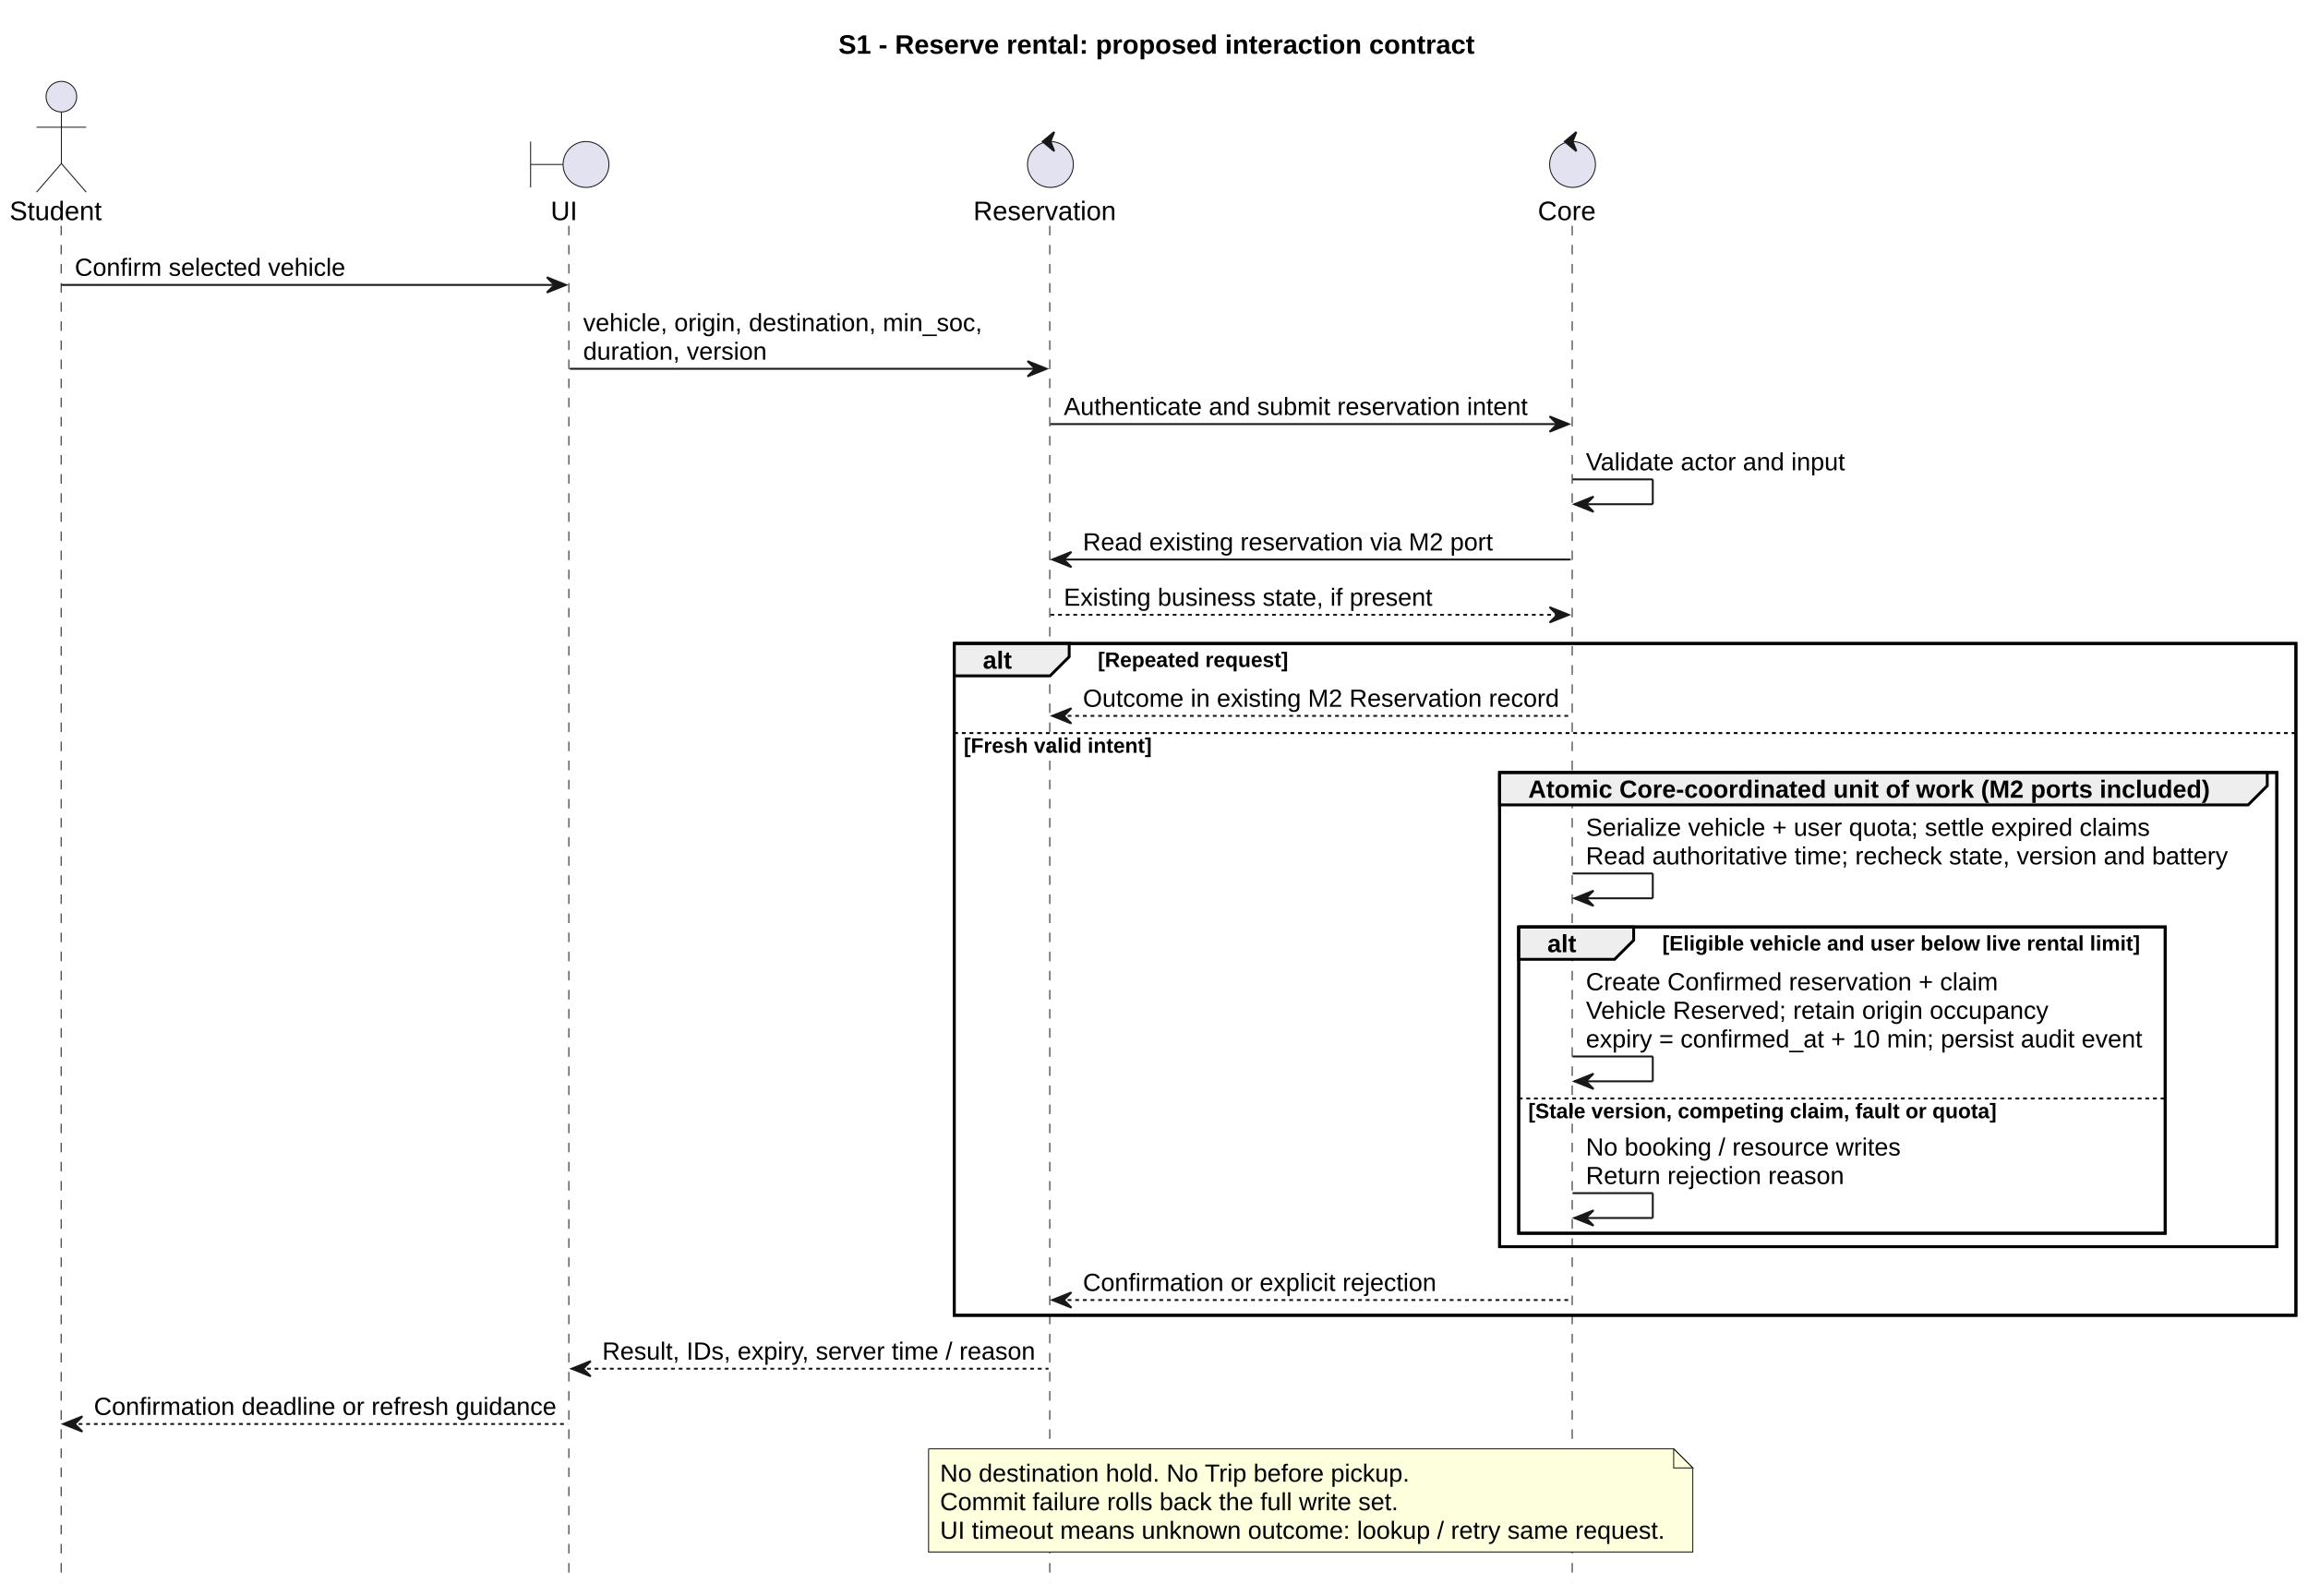
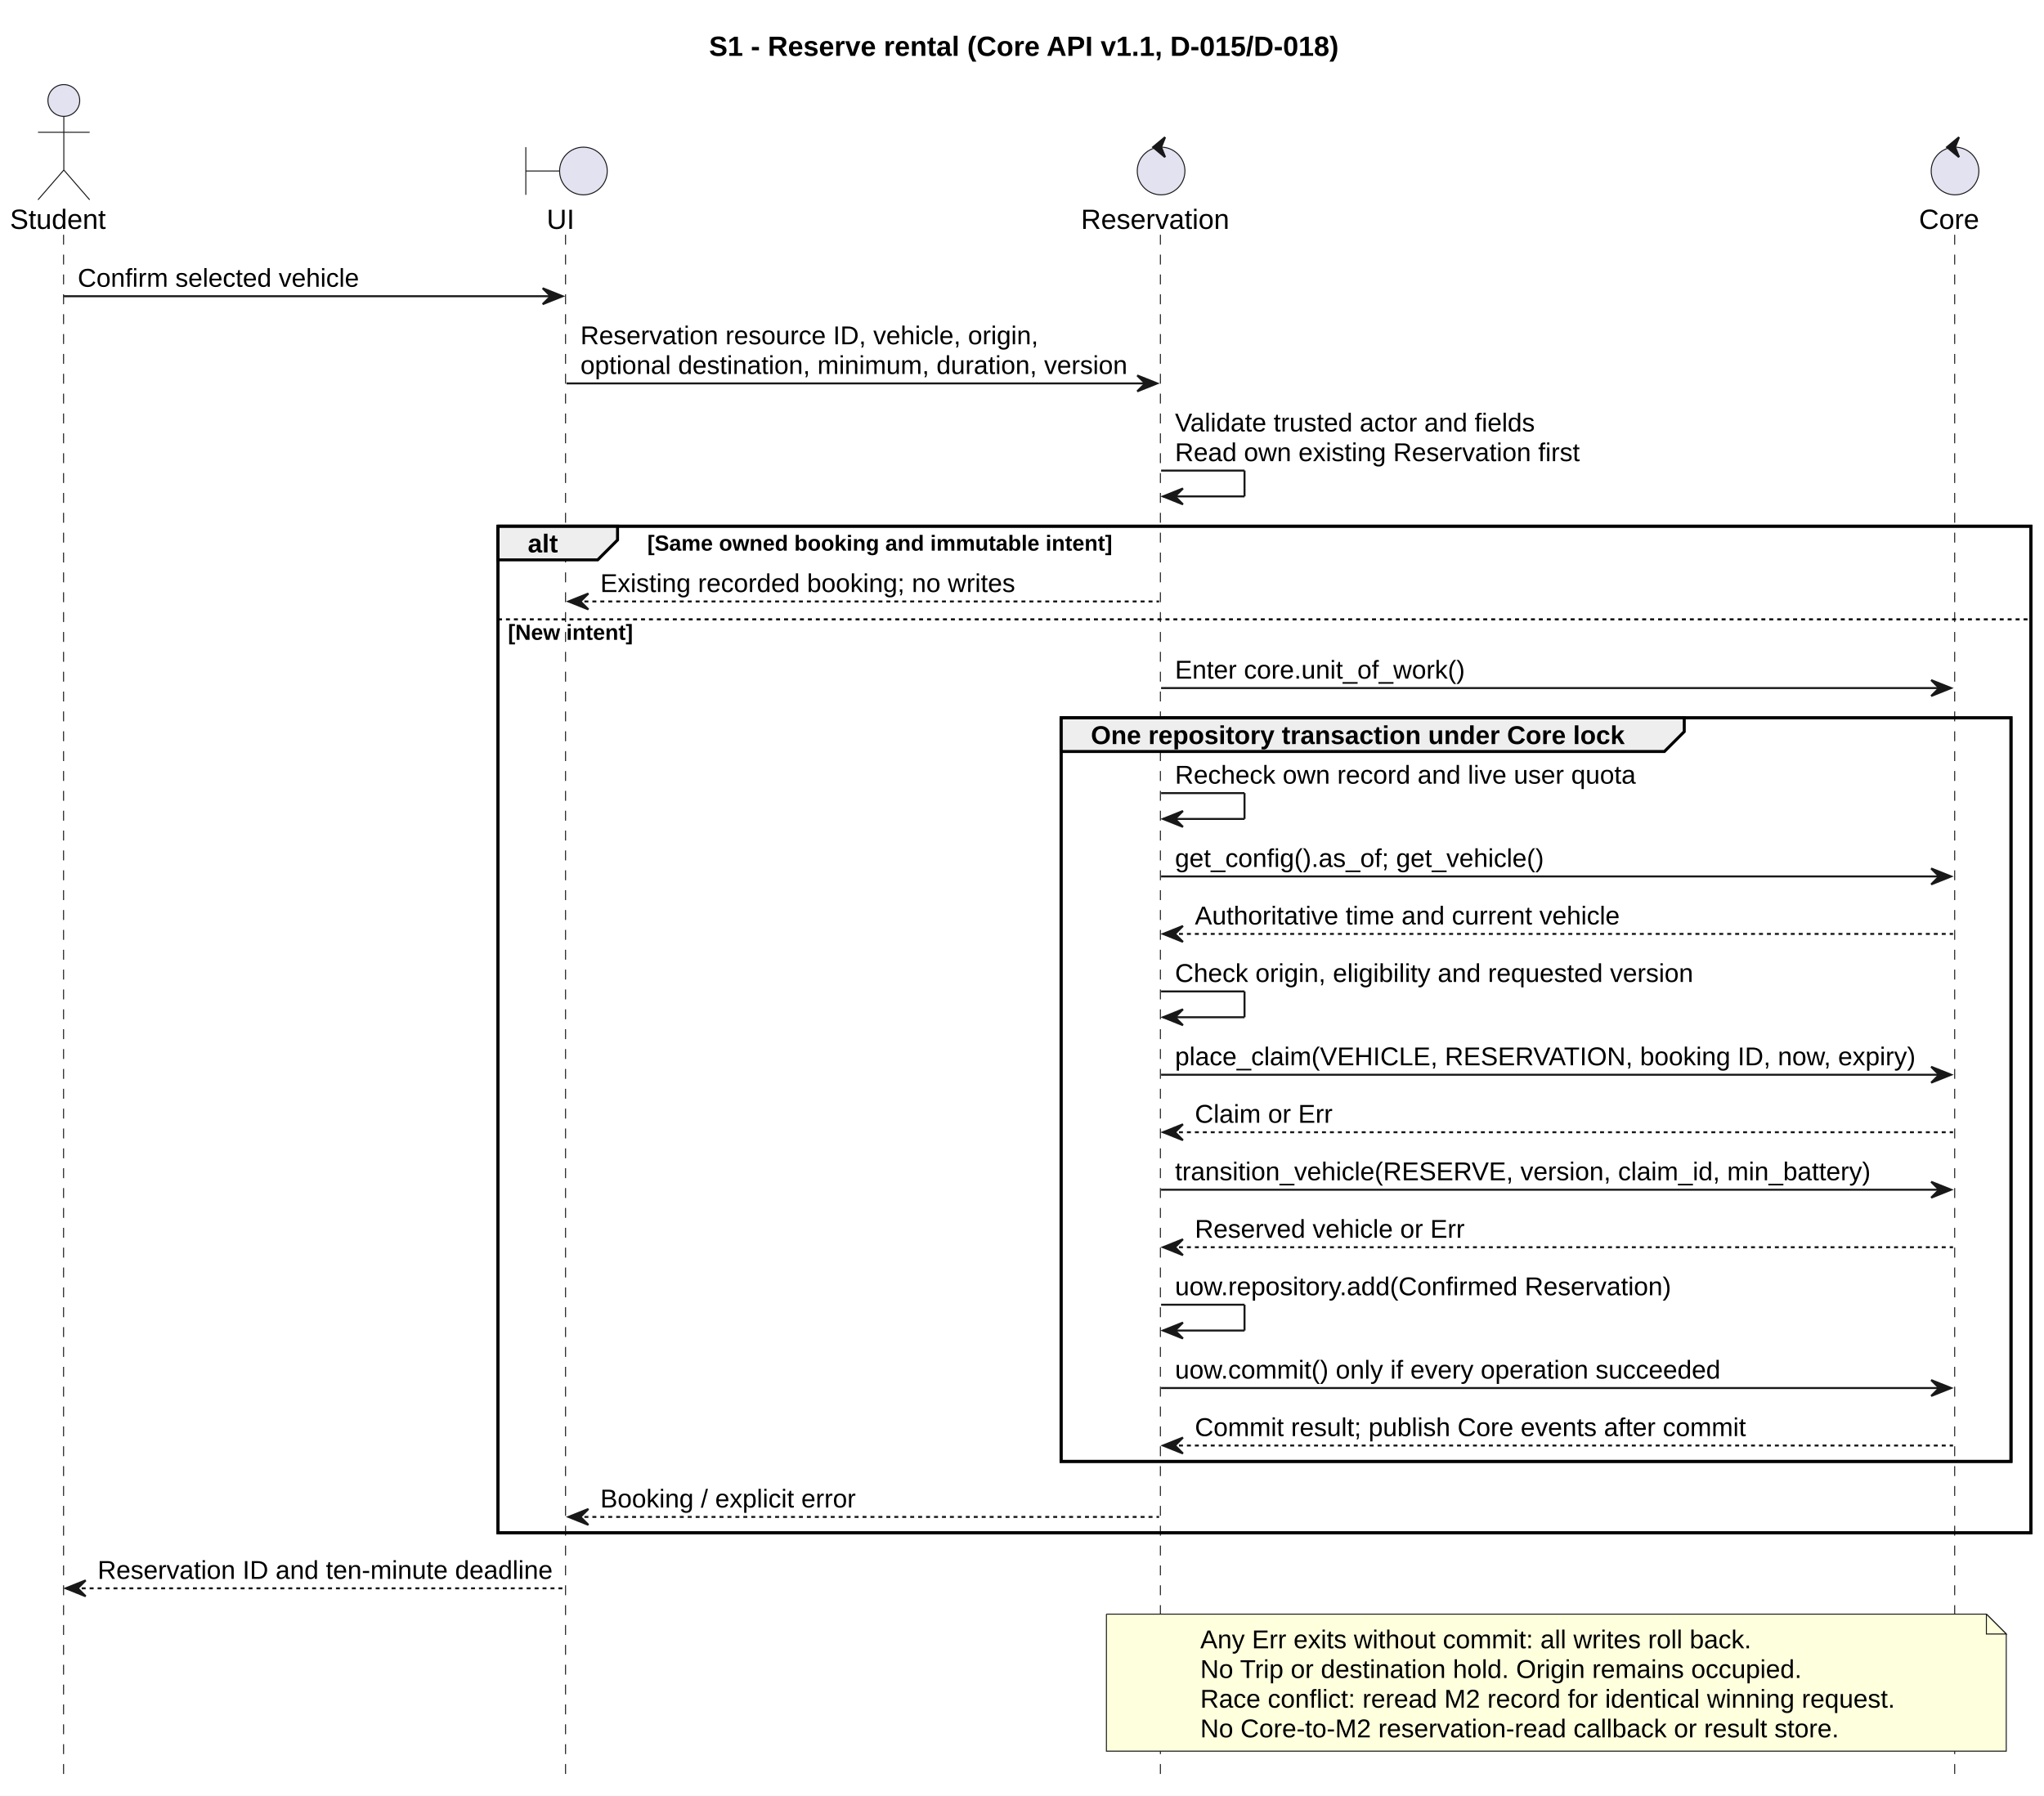
- <svg xmlns="http://www.w3.org/2000/svg" contentStyleType="text/css" data-diagram-type="SEQUENCE" height="835px" preserveAspectRatio="none" style="width:1208px;height:835px;background:#FFFFFF;" version="1.1" viewBox="0 0 1208 835" width="1208px" zoomAndPan="magnify">
+ <svg xmlns="http://www.w3.org/2000/svg" contentStyleType="text/css" data-diagram-type="SEQUENCE" height="904px" preserveAspectRatio="none" style="width:1029px;height:904px;background:#FFFFFF;" version="1.1" viewBox="0 0 1029 904" width="1029px" zoomAndPan="magnify">
  <defs />
  <g>
-     <text fill="#000000" font-family="Arial" font-size="14" font-weight="bold" lengthAdjust="spacing" textLength="332.978" x="438.846" y="28.132">S1 - Reserve rental: proposed interaction contract</text>
-     <rect fill="none" height="351.683" style="stroke:#000000;stroke-width:1.5;" width="702.234" x="499.436" y="336.838" />
-     <rect fill="none" height="248.188" style="stroke:#000000;stroke-width:1.5;" width="406.783" x="784.888" y="404.385" />
-     <rect fill="none" height="160.341" style="stroke:#000000;stroke-width:1.5;" width="338.377" x="794.888" y="485.231" />
+     <text fill="#000000" font-family="Arial" font-size="14" font-weight="bold" lengthAdjust="spacing" textLength="317.475" x="356.953" y="28.132">S1 - Reserve rental (Core API v1.1, D-015/D-018)</text>
+     <rect fill="none" height="506.829" style="stroke:#000000;stroke-width:1.5;" width="771.669" x="250.711" y="264.941" />
+     <rect fill="none" height="374.385" style="stroke:#000000;stroke-width:1.5;" width="478.21" x="534.17" y="361.436" />
    <g class="participant-lifeline" data-entity-uid="part1" data-qualified-name="Student" id="part1-lifeline">
      <g>
-         <rect fill="#000000" fill-opacity="0" height="710.067" width="8" x="28.131" y="118.197" />
-         <line style="stroke:#181818;stroke-width:0.5;stroke-dasharray:5,5;" x1="32" x2="32" y1="118.197" y2="828.265" />
+         <rect fill="#000000" fill-opacity="0" height="779.316" width="8" x="28.131" y="118.197" />
+         <line style="stroke:#181818;stroke-width:0.5;stroke-dasharray:5,5;" x1="32" x2="32" y1="118.197" y2="897.513" />
      </g>
    </g>
    <g class="participant-lifeline" data-entity-uid="part2" data-qualified-name="UI" id="part2-lifeline">
      <g>
-         <rect fill="#000000" fill-opacity="0" height="710.067" width="8" x="294.218" y="118.197" />
-         <line style="stroke:#181818;stroke-width:0.5;stroke-dasharray:5,5;" x1="297.718" x2="297.718" y1="118.197" y2="828.265" />
+         <rect fill="#000000" fill-opacity="0" height="779.316" width="8" x="281.211" y="118.197" />
+         <line style="stroke:#181818;stroke-width:0.5;stroke-dasharray:5,5;" x1="284.711" x2="284.711" y1="118.197" y2="897.513" />
      </g>
    </g>
    <g class="participant-lifeline" data-entity-uid="part3" data-qualified-name="Reservation" id="part3-lifeline">
      <g>
-         <rect fill="#000000" fill-opacity="0" height="710.067" width="8" x="545.788" y="118.197" />
-         <line style="stroke:#181818;stroke-width:0.5;stroke-dasharray:5,5;" x1="549.436" x2="549.436" y1="118.197" y2="828.265" />
+         <rect fill="#000000" fill-opacity="0" height="779.316" width="8" x="580.522" y="118.197" />
+         <line style="stroke:#181818;stroke-width:0.5;stroke-dasharray:5,5;" x1="584.17" x2="584.17" y1="118.197" y2="897.513" />
      </g>
    </g>
    <g class="participant-lifeline" data-entity-uid="part4" data-qualified-name="Core" id="part4-lifeline">
      <g>
-         <rect fill="#000000" fill-opacity="0" height="710.067" width="8" x="819.06" y="118.197" />
-         <line style="stroke:#181818;stroke-width:0.5;stroke-dasharray:5,5;" x1="822.888" x2="822.888" y1="118.197" y2="828.265" />
+         <rect fill="#000000" fill-opacity="0" height="779.316" width="8" x="980.208" y="118.197" />
+         <line style="stroke:#181818;stroke-width:0.5;stroke-dasharray:5,5;" x1="984.036" x2="984.036" y1="118.197" y2="897.513" />
      </g>
    </g>
    <g class="participant participant-head" data-entity-uid="part1" data-qualified-name="Student" id="part1-head">
      <text fill="#000000" font-family="Arial" font-size="14" lengthAdjust="spacing" textLength="48.262" x="5" y="115.231">Student</text>
      <ellipse cx="32.131" cy="50.599" fill="#E2E2F0" rx="8" ry="8" style="stroke:#181818;stroke-width:0.5;" />
      <path d="M32.131,58.599 L32.131,85.599 M19.131,66.599 L45.131,66.599 M32.131,85.599 L19.131,100.599 M32.131,85.599 L45.131,100.599" fill="none" style="stroke:#181818;stroke-width:0.5;" />
    </g>
    <g class="participant participant-head" data-entity-uid="part2" data-qualified-name="UI" id="part2-head">
-       <text fill="#000000" font-family="Arial" font-size="14" lengthAdjust="spacing" textLength="14" x="288.218" y="115.231">UI</text>
-       <path d="M277.718,74.099 L277.718,98.099 M277.718,86.099 L294.718,86.099" fill="none" style="stroke:#181818;stroke-width:0.5;" />
-       <ellipse cx="306.718" cy="86.099" fill="#E2E2F0" rx="12" ry="12" style="stroke:#181818;stroke-width:0.5;" />
+       <text fill="#000000" font-family="Arial" font-size="14" lengthAdjust="spacing" textLength="14" x="275.211" y="115.231">UI</text>
+       <path d="M264.711,74.099 L264.711,98.099 M264.711,86.099 L281.711,86.099" fill="none" style="stroke:#181818;stroke-width:0.5;" />
+       <ellipse cx="293.711" cy="86.099" fill="#E2E2F0" rx="12" ry="12" style="stroke:#181818;stroke-width:0.5;" />
    </g>
    <g class="participant participant-head" data-entity-uid="part3" data-qualified-name="Reservation" id="part3-head">
-       <text fill="#000000" font-family="Arial" font-size="14" lengthAdjust="spacing" textLength="74.703" x="509.436" y="115.231">Reservation</text>
-       <ellipse cx="549.788" cy="86.099" fill="#E2E2F0" rx="12" ry="12" style="stroke:#181818;stroke-width:0.5;" />
-       <polygon fill="#181818" points="545.788,74.099,551.788,69.099,549.788,74.099,551.788,79.099,545.788,74.099" style="stroke:#181818;stroke-width:1;" />
+       <text fill="#000000" font-family="Arial" font-size="14" lengthAdjust="spacing" textLength="74.703" x="544.17" y="115.231">Reservation</text>
+       <ellipse cx="584.522" cy="86.099" fill="#E2E2F0" rx="12" ry="12" style="stroke:#181818;stroke-width:0.5;" />
+       <polygon fill="#181818" points="580.522,74.099,586.522,69.099,584.522,74.099,586.522,79.099,580.522,74.099" style="stroke:#181818;stroke-width:1;" />
    </g>
    <g class="participant participant-head" data-entity-uid="part4" data-qualified-name="Core" id="part4-head">
-       <text fill="#000000" font-family="Arial" font-size="14" lengthAdjust="spacing" textLength="30.345" x="804.888" y="115.231">Core</text>
-       <ellipse cx="823.06" cy="86.099" fill="#E2E2F0" rx="12" ry="12" style="stroke:#181818;stroke-width:0.5;" />
-       <polygon fill="#181818" points="819.06,74.099,825.06,69.099,823.06,74.099,825.06,79.099,819.06,74.099" style="stroke:#181818;stroke-width:1;" />
+       <text fill="#000000" font-family="Arial" font-size="14" lengthAdjust="spacing" textLength="30.345" x="966.036" y="115.231">Core</text>
+       <ellipse cx="984.208" cy="86.099" fill="#E2E2F0" rx="12" ry="12" style="stroke:#181818;stroke-width:0.5;" />
+       <polygon fill="#181818" points="980.208,74.099,986.208,69.099,984.208,74.099,986.208,79.099,980.208,74.099" style="stroke:#181818;stroke-width:1;" />
    </g>
    <g class="message" data-entity-1="part1" data-entity-2="part2" id="msg1">
-       <polygon fill="#181818" points="286.218,145.146,296.218,149.146,286.218,153.146,290.218,149.146" style="stroke:#181818;stroke-width:1;" />
-       <line style="stroke:#181818;stroke-width:1;" x1="32.131" x2="292.218" y1="149.146" y2="149.146" />
+       <polygon fill="#181818" points="273.211,145.146,283.211,149.146,273.211,153.146,277.211,149.146" style="stroke:#181818;stroke-width:1;" />
+       <line style="stroke:#181818;stroke-width:1;" x1="32.131" x2="279.211" y1="149.146" y2="149.146" />
      <text fill="#000000" font-family="Arial" font-size="13" lengthAdjust="spacing" textLength="141.616" x="39.131" y="144.391">Confirm selected vehicle</text>
    </g>
    <g class="message" data-entity-1="part2" data-entity-2="part3" id="msg2">
-       <polygon fill="#181818" points="537.788,189.043,547.788,193.043,537.788,197.043,541.788,193.043" style="stroke:#181818;stroke-width:1;" />
-       <line style="stroke:#181818;stroke-width:1;" x1="298.218" x2="543.788" y1="193.043" y2="193.043" />
-       <text fill="#000000" font-family="Arial" font-size="13" lengthAdjust="spacing" textLength="208.832" x="305.218" y="173.34">vehicle, origin, destination, min_soc,</text>
-       <text fill="#000000" font-family="Arial" font-size="13" lengthAdjust="spacing" textLength="96.11" x="305.218" y="188.289">duration, version</text>
+       <polygon fill="#181818" points="572.522,189.043,582.522,193.043,572.522,197.043,576.522,193.043" style="stroke:#181818;stroke-width:1;" />
+       <line style="stroke:#181818;stroke-width:1;" x1="285.211" x2="578.522" y1="193.043" y2="193.043" />
+       <text fill="#000000" font-family="Arial" font-size="13" lengthAdjust="spacing" textLength="230.49" x="292.211" y="173.34">Reservation resource ID, vehicle, origin,</text>
+       <text fill="#000000" font-family="Arial" font-size="13" lengthAdjust="spacing" textLength="275.31" x="292.211" y="188.289">optional destination, minimum, duration, version</text>
    </g>
-     <g class="message" data-entity-1="part3" data-entity-2="part4" id="msg3">
-       <polygon fill="#181818" points="811.06,217.992,821.06,221.992,811.06,225.992,815.06,221.992" style="stroke:#181818;stroke-width:1;" />
-       <line style="stroke:#181818;stroke-width:1;" x1="549.788" x2="817.06" y1="221.992" y2="221.992" />
-       <text fill="#000000" font-family="Arial" font-size="13" lengthAdjust="spacing" textLength="242.81" x="556.788" y="217.237">Authenticate and submit reservation intent</text>
+     <g class="message" data-entity-1="part3" data-entity-2="part3" id="msg3">
+       <line style="stroke:#181818;stroke-width:1;" x1="584.522" x2="626.522" y1="236.941" y2="236.941" />
+       <line style="stroke:#181818;stroke-width:1;" x1="626.522" x2="626.522" y1="236.941" y2="249.941" />
+       <line style="stroke:#181818;stroke-width:1;" x1="585.522" x2="626.522" y1="249.941" y2="249.941" />
+       <polygon fill="#181818" points="595.522,245.941,585.522,249.941,595.522,253.941,591.522,249.941" style="stroke:#181818;stroke-width:1;" />
+       <text fill="#000000" font-family="Arial" font-size="13" lengthAdjust="spacing" textLength="182.108" x="591.522" y="217.237">Validate trusted actor and fields</text>
+       <text fill="#000000" font-family="Arial" font-size="13" lengthAdjust="spacing" textLength="203.76" x="591.522" y="232.186">Read own existing Reservation first</text>
    </g>
-     <g class="message" data-entity-1="part4" data-entity-2="part4" id="msg4">
-       <line style="stroke:#181818;stroke-width:1;" x1="823.06" x2="865.06" y1="250.941" y2="250.941" />
-       <line style="stroke:#181818;stroke-width:1;" x1="865.06" x2="865.06" y1="250.941" y2="263.941" />
-       <line style="stroke:#181818;stroke-width:1;" x1="824.06" x2="865.06" y1="263.941" y2="263.941" />
-       <polygon fill="#181818" points="834.06,259.941,824.06,263.941,834.06,267.941,830.06,263.941" style="stroke:#181818;stroke-width:1;" />
-       <text fill="#000000" font-family="Arial" font-size="13" lengthAdjust="spacing" textLength="136.595" x="830.06" y="246.186">Validate actor and input</text>
+     <path d="M250.711,264.941 L310.882,264.941 L310.882,271.89 L300.882,281.89 L250.711,281.89 L250.711,264.941" fill="#EEEEEE" style="stroke:#000000;stroke-width:1.5;" />
+     <rect fill="none" height="506.829" style="stroke:#000000;stroke-width:1.5;" width="771.669" x="250.711" y="264.941" />
+     <text fill="#000000" font-family="Arial" font-size="13" font-weight="bold" lengthAdjust="spacing" textLength="15.171" x="265.711" y="278.135">alt</text>
+     <text fill="#000000" font-family="Arial" font-size="11" font-weight="bold" lengthAdjust="spacing" textLength="234.067" x="325.882" y="277.259">[Same owned booking and immutable intent]</text>
+     <g class="message" data-entity-1="part3" data-entity-2="part2" id="msg4">
+       <polygon fill="#181818" points="296.211,298.838,286.211,302.838,296.211,306.838,292.211,302.838" style="stroke:#181818;stroke-width:1;" />
+       <line style="stroke:#181818;stroke-width:1;stroke-dasharray:2,2;" x1="290.211" x2="583.522" y1="302.838" y2="302.838" />
+       <text fill="#000000" font-family="Arial" font-size="13" lengthAdjust="spacing" textLength="208.832" x="302.211" y="298.084">Existing recorded booking; no writes</text>
    </g>
-     <g class="message" data-entity-1="part4" data-entity-2="part3" id="msg5">
-       <polygon fill="#181818" points="560.788,288.89,550.788,292.89,560.788,296.89,556.788,292.89" style="stroke:#181818;stroke-width:1;" />
-       <line style="stroke:#181818;stroke-width:1;" x1="554.788" x2="822.06" y1="292.89" y2="292.89" />
-       <text fill="#000000" font-family="Arial" font-size="13" lengthAdjust="spacing" textLength="214.602" x="566.788" y="288.135">Read existing reservation via M2 port</text>
+     <line style="stroke:#000000;stroke-width:1;stroke-dasharray:2,2;" x1="250.711" x2="1022.38" y1="311.838" y2="311.838" />
+     <text fill="#000000" font-family="Arial" font-size="11" font-weight="bold" lengthAdjust="spacing" textLength="62.938" x="255.711" y="322.156">[New intent]</text>
+     <g class="message" data-entity-1="part3" data-entity-2="part4" id="msg5">
+       <polygon fill="#181818" points="972.208,342.436,982.208,346.436,972.208,350.436,976.208,346.436" style="stroke:#181818;stroke-width:1;" />
+       <line style="stroke:#181818;stroke-width:1;" x1="584.522" x2="978.208" y1="346.436" y2="346.436" />
+       <text fill="#000000" font-family="Arial" font-size="13" lengthAdjust="spacing" textLength="145.952" x="591.522" y="341.681">Enter core.unit_of_work()</text>
    </g>
-     <g class="message" data-entity-1="part3" data-entity-2="part4" id="msg6">
-       <polygon fill="#181818" points="811.06,317.838,821.06,321.838,811.06,325.838,815.06,321.838" style="stroke:#181818;stroke-width:1;" />
-       <line style="stroke:#181818;stroke-width:1;stroke-dasharray:2,2;" x1="549.788" x2="817.06" y1="321.838" y2="321.838" />
-       <text fill="#000000" font-family="Arial" font-size="13" lengthAdjust="spacing" textLength="192.931" x="556.788" y="317.084">Existing business state, if present</text>
+     <path d="M534.17,361.436 L847.898,361.436 L847.898,368.385 L837.898,378.385 L534.17,378.385 L534.17,361.436" fill="#EEEEEE" style="stroke:#000000;stroke-width:1.5;" />
+     <rect fill="none" height="374.385" style="stroke:#000000;stroke-width:1.5;" width="478.21" x="534.17" y="361.436" />
+     <text fill="#000000" font-family="Arial" font-size="13" font-weight="bold" lengthAdjust="spacing" textLength="268.728" x="549.17" y="374.63">One repository transaction under Core lock</text>
+     <g class="message" data-entity-1="part3" data-entity-2="part3" id="msg6">
+       <line style="stroke:#181818;stroke-width:1;" x1="584.522" x2="626.522" y1="399.334" y2="399.334" />
+       <line style="stroke:#181818;stroke-width:1;" x1="626.522" x2="626.522" y1="399.334" y2="412.334" />
+       <line style="stroke:#181818;stroke-width:1;" x1="585.522" x2="626.522" y1="412.334" y2="412.334" />
+       <polygon fill="#181818" points="595.522,408.334,585.522,412.334,595.522,416.334,591.522,412.334" style="stroke:#181818;stroke-width:1;" />
+       <text fill="#000000" font-family="Arial" font-size="13" lengthAdjust="spacing" textLength="231.962" x="591.522" y="394.579">Recheck own record and live user quota</text>
    </g>
-     <path d="M499.436,336.838 L559.607,336.838 L559.607,343.787 L549.607,353.787 L499.436,353.787 L499.436,336.838" fill="#EEEEEE" style="stroke:#000000;stroke-width:1.5;" />
-     <rect fill="none" height="351.683" style="stroke:#000000;stroke-width:1.5;" width="702.234" x="499.436" y="336.838" />
-     <text fill="#000000" font-family="Arial" font-size="13" font-weight="bold" lengthAdjust="spacing" textLength="15.171" x="514.436" y="350.032">alt</text>
-     <text fill="#000000" font-family="Arial" font-size="11" font-weight="bold" lengthAdjust="spacing" textLength="99.634" x="574.607" y="349.156">[Repeated request]</text>
-     <g class="message" data-entity-1="part4" data-entity-2="part3" id="msg7">
-       <polygon fill="#181818" points="560.788,370.736,550.788,374.736,560.788,378.736,556.788,374.736" style="stroke:#181818;stroke-width:1;" />
-       <line style="stroke:#181818;stroke-width:1;stroke-dasharray:2,2;" x1="554.788" x2="822.06" y1="374.736" y2="374.736" />
-       <text fill="#000000" font-family="Arial" font-size="13" lengthAdjust="spacing" textLength="249.273" x="566.788" y="369.981">Outcome in existing M2 Reservation record</text>
+     <g class="message" data-entity-1="part3" data-entity-2="part4" id="msg7">
+       <polygon fill="#181818" points="972.208,437.282,982.208,441.282,972.208,445.282,976.208,441.282" style="stroke:#181818;stroke-width:1;" />
+       <line style="stroke:#181818;stroke-width:1;" x1="584.522" x2="978.208" y1="441.282" y2="441.282" />
+       <text fill="#000000" font-family="Arial" font-size="13" lengthAdjust="spacing" textLength="185.713" x="591.522" y="436.527">get_config().as_of; get_vehicle()</text>
    </g>
-     <line style="stroke:#000000;stroke-width:1;stroke-dasharray:2,2;" x1="499.436" x2="1201.67" y1="383.736" y2="383.736" />
-     <text fill="#000000" font-family="Arial" font-size="11" font-weight="bold" lengthAdjust="spacing" textLength="98.398" x="504.436" y="394.054">[Fresh valid intent]</text>
-     <path d="M784.888,404.385 L1186.67,404.385 L1186.67,411.334 L1176.67,421.334 L784.888,421.334 L784.888,404.385" fill="#EEEEEE" style="stroke:#000000;stroke-width:1.5;" />
-     <rect fill="none" height="248.188" style="stroke:#000000;stroke-width:1.5;" width="406.783" x="784.888" y="404.385" />
-     <text fill="#000000" font-family="Arial" font-size="13" font-weight="bold" lengthAdjust="spacing" textLength="356.783" x="799.888" y="417.579">Atomic Core-coordinated unit of work (M2 ports included)</text>
-     <g class="message" data-entity-1="part4" data-entity-2="part4" id="msg8">
-       <line style="stroke:#181818;stroke-width:1;" x1="823.06" x2="865.06" y1="457.231" y2="457.231" />
-       <line style="stroke:#181818;stroke-width:1;" x1="865.06" x2="865.06" y1="457.231" y2="470.231" />
-       <line style="stroke:#181818;stroke-width:1;" x1="824.06" x2="865.06" y1="470.231" y2="470.231" />
-       <polygon fill="#181818" points="834.06,466.231,824.06,470.231,834.06,474.231,830.06,470.231" style="stroke:#181818;stroke-width:1;" />
-       <text fill="#000000" font-family="Arial" font-size="13" lengthAdjust="spacing" textLength="295.172" x="830.06" y="437.527">Serialize vehicle + user quota; settle expired claims</text>
-       <text fill="#000000" font-family="Arial" font-size="13" lengthAdjust="spacing" textLength="336.007" x="830.06" y="452.476">Read authoritative time; recheck state, version and battery</text>
+     <g class="message" data-entity-1="part4" data-entity-2="part3" id="msg8">
+       <polygon fill="#181818" points="595.522,466.231,585.522,470.231,595.522,474.231,591.522,470.231" style="stroke:#181818;stroke-width:1;" />
+       <line style="stroke:#181818;stroke-width:1;stroke-dasharray:2,2;" x1="589.522" x2="983.208" y1="470.231" y2="470.231" />
+       <text fill="#000000" font-family="Arial" font-size="13" lengthAdjust="spacing" textLength="213.884" x="601.522" y="465.476">Authoritative time and current vehicle</text>
    </g>
-     <path d="M794.888,485.231 L855.059,485.231 L855.059,492.18 L845.059,502.18 L794.888,502.18 L794.888,485.231" fill="#EEEEEE" style="stroke:#000000;stroke-width:1.5;" />
-     <rect fill="none" height="160.341" style="stroke:#000000;stroke-width:1.5;" width="338.377" x="794.888" y="485.231" />
-     <text fill="#000000" font-family="Arial" font-size="13" font-weight="bold" lengthAdjust="spacing" textLength="15.171" x="809.888" y="498.425">alt</text>
-     <text fill="#000000" font-family="Arial" font-size="11" font-weight="bold" lengthAdjust="spacing" textLength="250.014" x="870.059" y="497.549">[Eligible vehicle and user below live rental limit]</text>
-     <g class="message" data-entity-1="part4" data-entity-2="part4" id="msg9">
-       <line style="stroke:#181818;stroke-width:1;" x1="823.06" x2="865.06" y1="553.026" y2="553.026" />
-       <line style="stroke:#181818;stroke-width:1;" x1="865.06" x2="865.06" y1="553.026" y2="566.026" />
-       <line style="stroke:#181818;stroke-width:1;" x1="824.06" x2="865.06" y1="566.026" y2="566.026" />
-       <polygon fill="#181818" points="834.06,562.026,824.06,566.026,834.06,570.026,830.06,566.026" style="stroke:#181818;stroke-width:1;" />
-       <text fill="#000000" font-family="Arial" font-size="13" lengthAdjust="spacing" textLength="215.668" x="830.06" y="518.374">Create Confirmed reservation + claim</text>
-       <text fill="#000000" font-family="Arial" font-size="13" lengthAdjust="spacing" textLength="242.798" x="830.06" y="533.322">Vehicle Reserved; retain origin occupancy</text>
-       <text fill="#000000" font-family="Arial" font-size="13" lengthAdjust="spacing" textLength="291.205" x="830.06" y="548.271">expiry = confirmed_at + 10 min; persist audit event</text>
+     <g class="message" data-entity-1="part3" data-entity-2="part3" id="msg9">
+       <line style="stroke:#181818;stroke-width:1;" x1="584.522" x2="626.522" y1="499.18" y2="499.18" />
+       <line style="stroke:#181818;stroke-width:1;" x1="626.522" x2="626.522" y1="499.18" y2="512.18" />
+       <line style="stroke:#181818;stroke-width:1;" x1="585.522" x2="626.522" y1="512.18" y2="512.18" />
+       <polygon fill="#181818" points="595.522,508.18,585.522,512.18,595.522,516.18,591.522,512.18" style="stroke:#181818;stroke-width:1;" />
+       <text fill="#000000" font-family="Arial" font-size="13" lengthAdjust="spacing" textLength="260.863" x="591.522" y="494.425">Check origin, eligibility and requested version</text>
    </g>
-     <line style="stroke:#000000;stroke-width:1;stroke-dasharray:2,2;" x1="794.888" x2="1133.265" y1="575.026" y2="575.026" />
-     <text fill="#000000" font-family="Arial" font-size="11" font-weight="bold" lengthAdjust="spacing" textLength="245.094" x="799.888" y="585.344">[Stale version, competing claim, fault or quota]</text>
-     <g class="message" data-entity-1="part4" data-entity-2="part4" id="msg10">
-       <line style="stroke:#181818;stroke-width:1;" x1="823.06" x2="865.06" y1="624.572" y2="624.572" />
-       <line style="stroke:#181818;stroke-width:1;" x1="865.06" x2="865.06" y1="624.572" y2="637.572" />
-       <line style="stroke:#181818;stroke-width:1;" x1="824.06" x2="865.06" y1="637.572" y2="637.572" />
-       <polygon fill="#181818" points="834.06,633.572,824.06,637.572,834.06,641.572,830.06,637.572" style="stroke:#181818;stroke-width:1;" />
-       <text fill="#000000" font-family="Arial" font-size="13" lengthAdjust="spacing" textLength="164.741" x="830.06" y="604.869">No booking / resource writes</text>
-       <text fill="#000000" font-family="Arial" font-size="13" lengthAdjust="spacing" textLength="135.129" x="830.06" y="619.817">Return rejection reason</text>
+     <g class="message" data-entity-1="part3" data-entity-2="part4" id="msg10">
+       <polygon fill="#181818" points="972.208,537.128,982.208,541.128,972.208,545.128,976.208,541.128" style="stroke:#181818;stroke-width:1;" />
+       <line style="stroke:#181818;stroke-width:1;" x1="584.522" x2="978.208" y1="541.128" y2="541.128" />
+       <text fill="#000000" font-family="Arial" font-size="13" lengthAdjust="spacing" textLength="375.686" x="591.522" y="536.374">place_claim(VEHICLE, RESERVATION, booking ID, now, expiry)</text>
    </g>
    <g class="message" data-entity-1="part4" data-entity-2="part3" id="msg11">
-       <polygon fill="#181818" points="560.788,676.521,550.788,680.521,560.788,684.521,556.788,680.521" style="stroke:#181818;stroke-width:1;" />
-       <line style="stroke:#181818;stroke-width:1;stroke-dasharray:2,2;" x1="554.788" x2="822.06" y1="680.521" y2="680.521" />
-       <text fill="#000000" font-family="Arial" font-size="13" lengthAdjust="spacing" textLength="184.964" x="566.788" y="675.766">Confirmation or explicit rejection</text>
+       <polygon fill="#181818" points="595.522,566.077,585.522,570.077,595.522,574.077,591.522,570.077" style="stroke:#181818;stroke-width:1;" />
+       <line style="stroke:#181818;stroke-width:1;stroke-dasharray:2,2;" x1="589.522" x2="983.208" y1="570.077" y2="570.077" />
+       <text fill="#000000" font-family="Arial" font-size="13" lengthAdjust="spacing" textLength="69.335" x="601.522" y="565.322">Claim or Err</text>
    </g>
-     <g class="message" data-entity-1="part3" data-entity-2="part2" id="msg12">
-       <polygon fill="#181818" points="309.218,712.47,299.218,716.47,309.218,720.47,305.218,716.47" style="stroke:#181818;stroke-width:1;" />
-       <line style="stroke:#181818;stroke-width:1;stroke-dasharray:2,2;" x1="303.218" x2="548.788" y1="716.47" y2="716.47" />
-       <text fill="#000000" font-family="Arial" font-size="13" lengthAdjust="spacing" textLength="227.57" x="315.218" y="711.715">Result, IDs, expiry, server time / reason</text>
+     <g class="message" data-entity-1="part3" data-entity-2="part4" id="msg12">
+       <polygon fill="#181818" points="972.208,595.026,982.208,599.026,972.208,603.026,976.208,599.026" style="stroke:#181818;stroke-width:1;" />
+       <line style="stroke:#181818;stroke-width:1;" x1="584.522" x2="978.208" y1="599.026" y2="599.026" />
+       <text fill="#000000" font-family="Arial" font-size="13" lengthAdjust="spacing" textLength="350.416" x="591.522" y="594.271">transition_vehicle(RESERVE, version, claim_id, min_battery)</text>
    </g>
-     <g class="message" data-entity-1="part2" data-entity-2="part1" id="msg13">
-       <polygon fill="#181818" points="43.131,741.418,33.131,745.418,43.131,749.418,39.131,745.418" style="stroke:#181818;stroke-width:1;" />
-       <line style="stroke:#181818;stroke-width:1;stroke-dasharray:2,2;" x1="37.131" x2="297.218" y1="745.418" y2="745.418" />
-       <text fill="#000000" font-family="Arial" font-size="13" lengthAdjust="spacing" textLength="242.087" x="49.131" y="740.664">Confirmation deadline or refresh guidance</text>
+     <g class="message" data-entity-1="part4" data-entity-2="part3" id="msg13">
+       <polygon fill="#181818" points="595.522,623.975,585.522,627.975,595.522,631.975,591.522,627.975" style="stroke:#181818;stroke-width:1;" />
+       <line style="stroke:#181818;stroke-width:1;stroke-dasharray:2,2;" x1="589.522" x2="983.208" y1="627.975" y2="627.975" />
+       <text fill="#000000" font-family="Arial" font-size="13" lengthAdjust="spacing" textLength="135.827" x="601.522" y="623.22">Reserved vehicle or Err</text>
    </g>
-     <path d="M486,758.418 L486,812.418 L886,812.418 L886,768.418 L876,758.418 L486,758.418" fill="#FEFFDD" style="stroke:#181818;stroke-width:0.5;" />
-     <path d="M876,758.418 L876,768.418 L886,768.418 L876,758.418" fill="#FEFFDD" style="stroke:#181818;stroke-width:0.5;" />
-     <text fill="#000000" font-family="Arial" font-size="13" lengthAdjust="spacing" textLength="246.416" x="492" y="775.612">No destination hold. No Trip before pickup.</text>
-     <text fill="#000000" font-family="Arial" font-size="13" lengthAdjust="spacing" textLength="239.852" x="492" y="790.561">Commit failure rolls back the full write set.</text>
-     <text fill="#000000" font-family="Arial" font-size="13" lengthAdjust="spacing" textLength="379.349" x="492" y="805.51">UI timeout means unknown outcome: lookup / retry same request.</text>
+     <g class="message" data-entity-1="part3" data-entity-2="part3" id="msg14">
+       <line style="stroke:#181818;stroke-width:1;" x1="584.522" x2="626.522" y1="656.923" y2="656.923" />
+       <line style="stroke:#181818;stroke-width:1;" x1="626.522" x2="626.522" y1="656.923" y2="669.923" />
+       <line style="stroke:#181818;stroke-width:1;" x1="585.522" x2="626.522" y1="669.923" y2="669.923" />
+       <polygon fill="#181818" points="595.522,665.923,585.522,669.923,595.522,673.923,591.522,669.923" style="stroke:#181818;stroke-width:1;" />
+       <text fill="#000000" font-family="Arial" font-size="13" lengthAdjust="spacing" textLength="251.443" x="591.522" y="652.168">uow.repository.add(Confirmed Reservation)</text>
+     </g>
+     <g class="message" data-entity-1="part3" data-entity-2="part4" id="msg15">
+       <polygon fill="#181818" points="972.208,694.872,982.208,698.872,972.208,702.872,976.208,698.872" style="stroke:#181818;stroke-width:1;" />
+       <line style="stroke:#181818;stroke-width:1;" x1="584.522" x2="978.208" y1="698.872" y2="698.872" />
+       <text fill="#000000" font-family="Arial" font-size="13" lengthAdjust="spacing" textLength="275.291" x="591.522" y="694.117">uow.commit() only if every operation succeeded</text>
+     </g>
+     <g class="message" data-entity-1="part4" data-entity-2="part3" id="msg16">
+       <polygon fill="#181818" points="595.522,723.821,585.522,727.821,595.522,731.821,591.522,727.821" style="stroke:#181818;stroke-width:1;" />
+       <line style="stroke:#181818;stroke-width:1;stroke-dasharray:2,2;" x1="589.522" x2="983.208" y1="727.821" y2="727.821" />
+       <text fill="#000000" font-family="Arial" font-size="13" lengthAdjust="spacing" textLength="277.424" x="601.522" y="723.066">Commit result; publish Core events after commit</text>
+     </g>
+     <g class="message" data-entity-1="part3" data-entity-2="part2" id="msg17">
+       <polygon fill="#181818" points="296.211,759.769,286.211,763.769,296.211,767.769,292.211,763.769" style="stroke:#181818;stroke-width:1;" />
+       <line style="stroke:#181818;stroke-width:1;stroke-dasharray:2,2;" x1="290.211" x2="583.522" y1="763.769" y2="763.769" />
+       <text fill="#000000" font-family="Arial" font-size="13" lengthAdjust="spacing" textLength="128.61" x="302.211" y="759.015">Booking / explicit error</text>
+     </g>
+     <g class="message" data-entity-1="part2" data-entity-2="part1" id="msg18">
+       <polygon fill="#181818" points="43.131,795.718,33.131,799.718,43.131,803.718,39.131,799.718" style="stroke:#181818;stroke-width:1;" />
+       <line style="stroke:#181818;stroke-width:1;stroke-dasharray:2,2;" x1="37.131" x2="284.211" y1="799.718" y2="799.718" />
+       <text fill="#000000" font-family="Arial" font-size="13" lengthAdjust="spacing" textLength="229.081" x="49.131" y="794.963">Reservation ID and ten-minute deadline</text>
+     </g>
+     <path d="M557,812.718 L557,881.718 L1010,881.718 L1010,822.718 L1000,812.718 L557,812.718" fill="#FEFFDD" style="stroke:#181818;stroke-width:0.5;" />
+     <path d="M1000,812.718 L1000,822.718 L1010,822.718 L1000,812.718" fill="#FEFFDD" style="stroke:#181818;stroke-width:0.5;" />
+     <text fill="#000000" font-family="Arial" font-size="13" lengthAdjust="spacing" textLength="277.405" x="604.243" y="829.912">Any Err exits without commit: all writes roll back.</text>
+     <text fill="#000000" font-family="Arial" font-size="13" lengthAdjust="spacing" textLength="303.481" x="604.243" y="844.861">No Trip or destination hold. Origin remains occupied.</text>
+     <text fill="#000000" font-family="Arial" font-size="13" lengthAdjust="spacing" textLength="349.724" x="604.243" y="859.81">Race conflict: reread M2 record for identical winning request.</text>
+     <text fill="#000000" font-family="Arial" font-size="13" lengthAdjust="spacing" textLength="321.509" x="604.243" y="874.758">No Core-to-M2 reservation-read callback or result store.</text>
  </g>
</svg>
